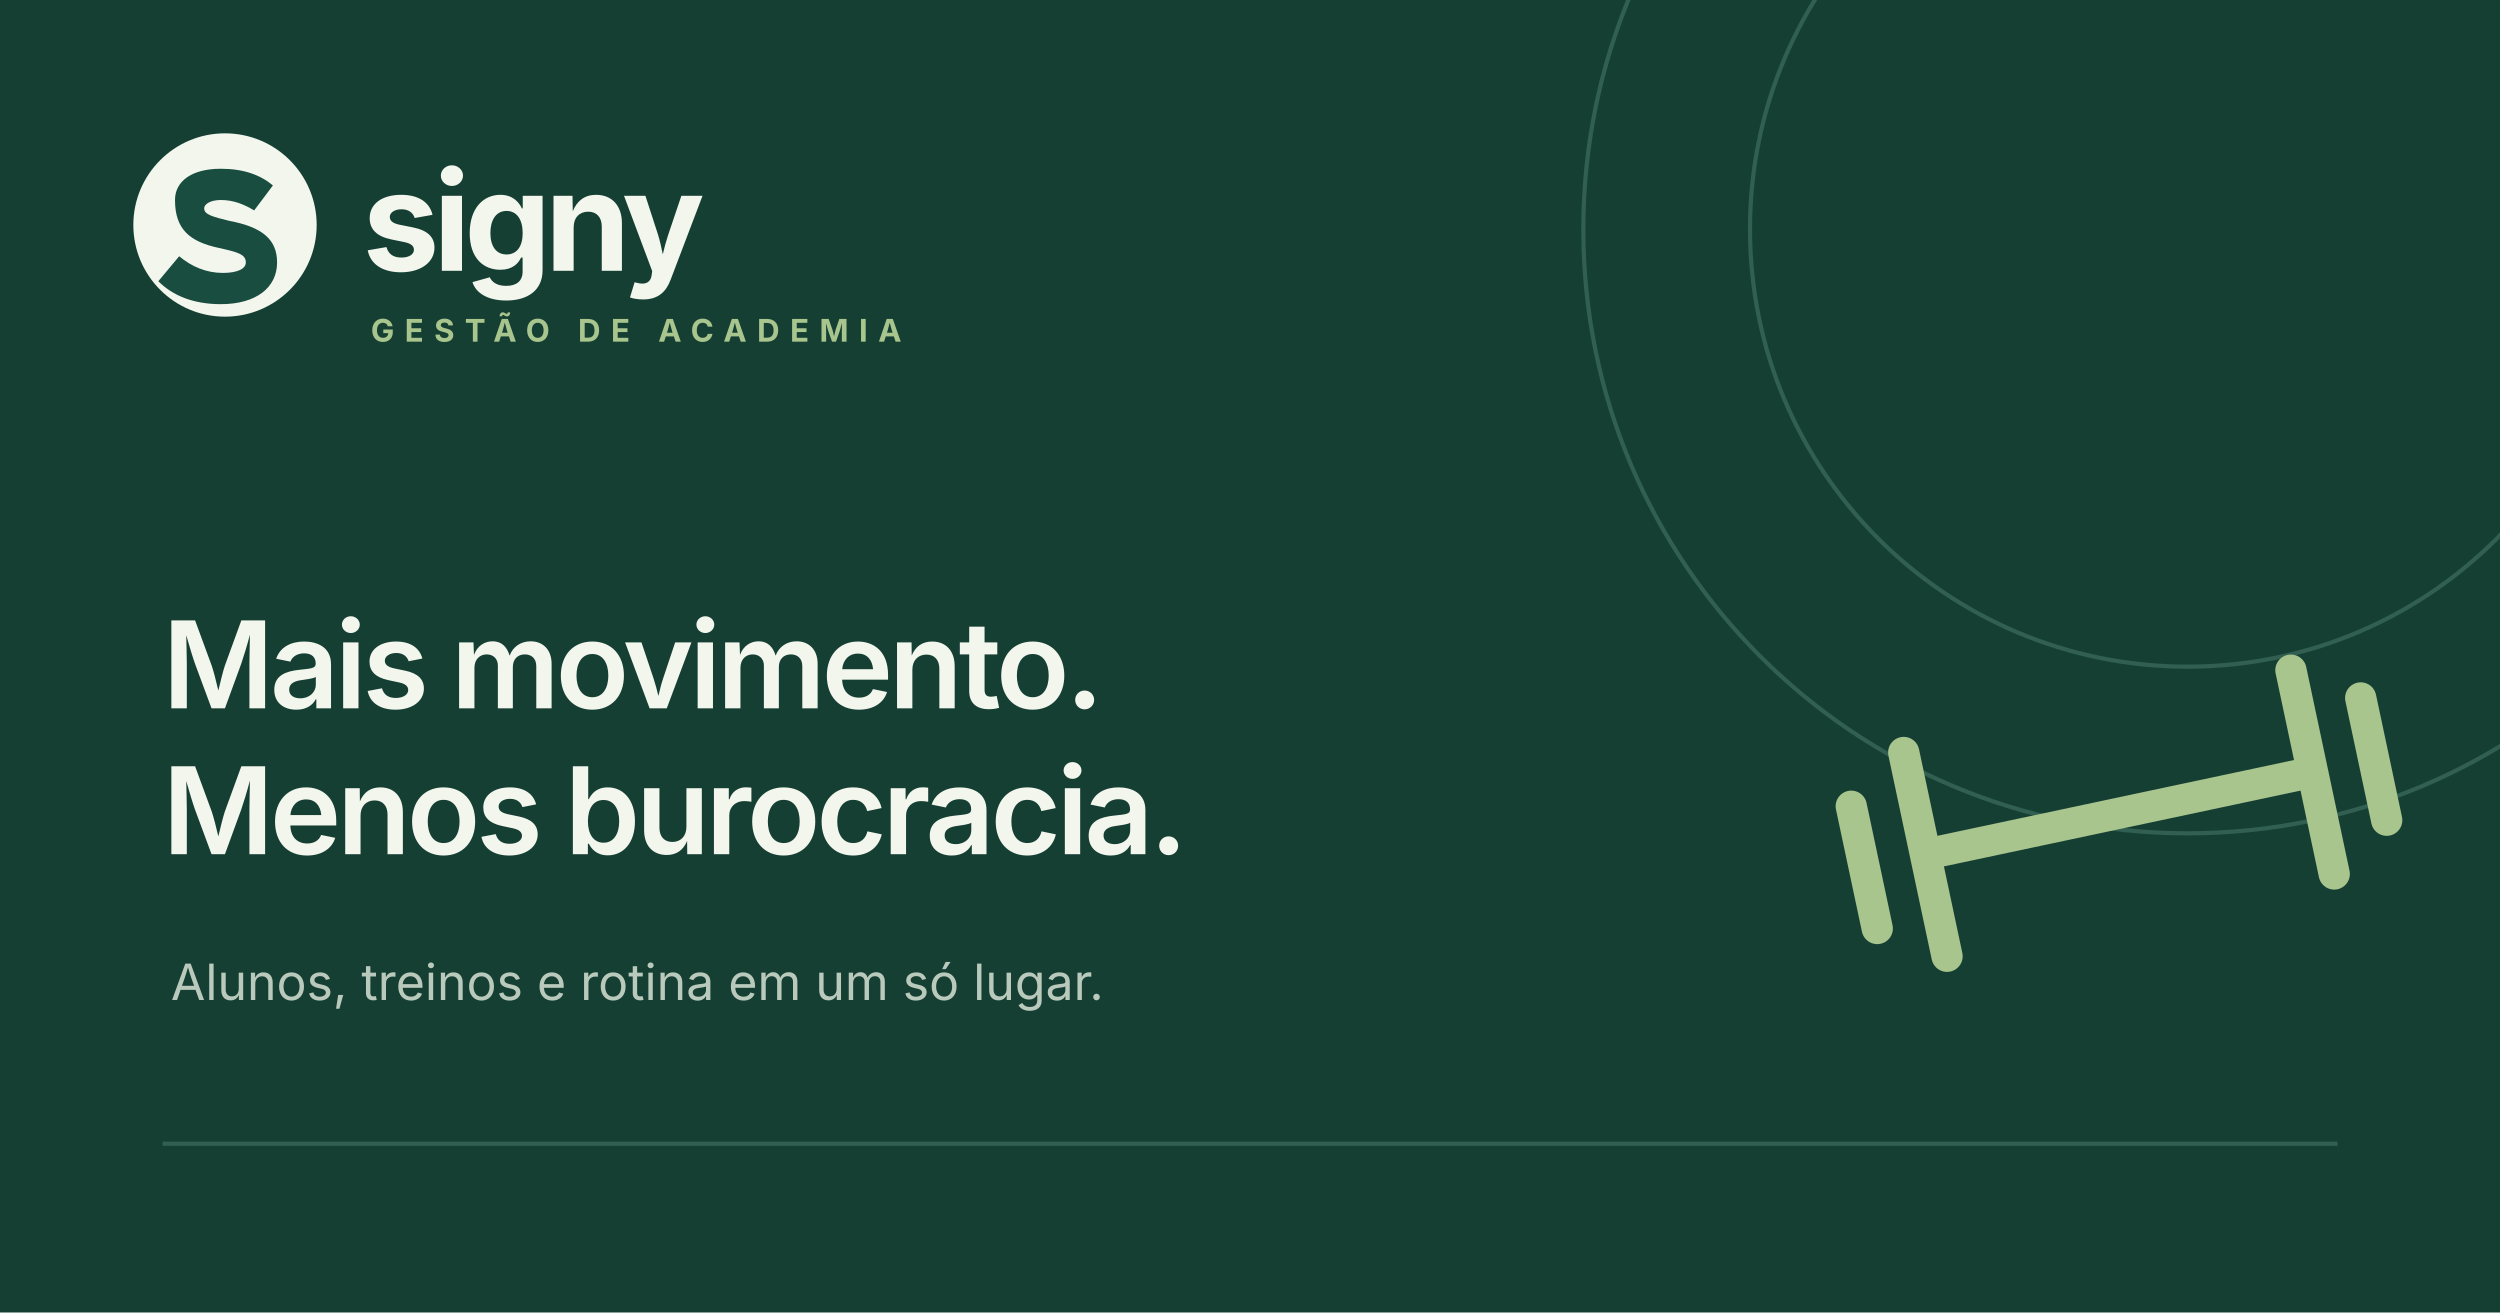
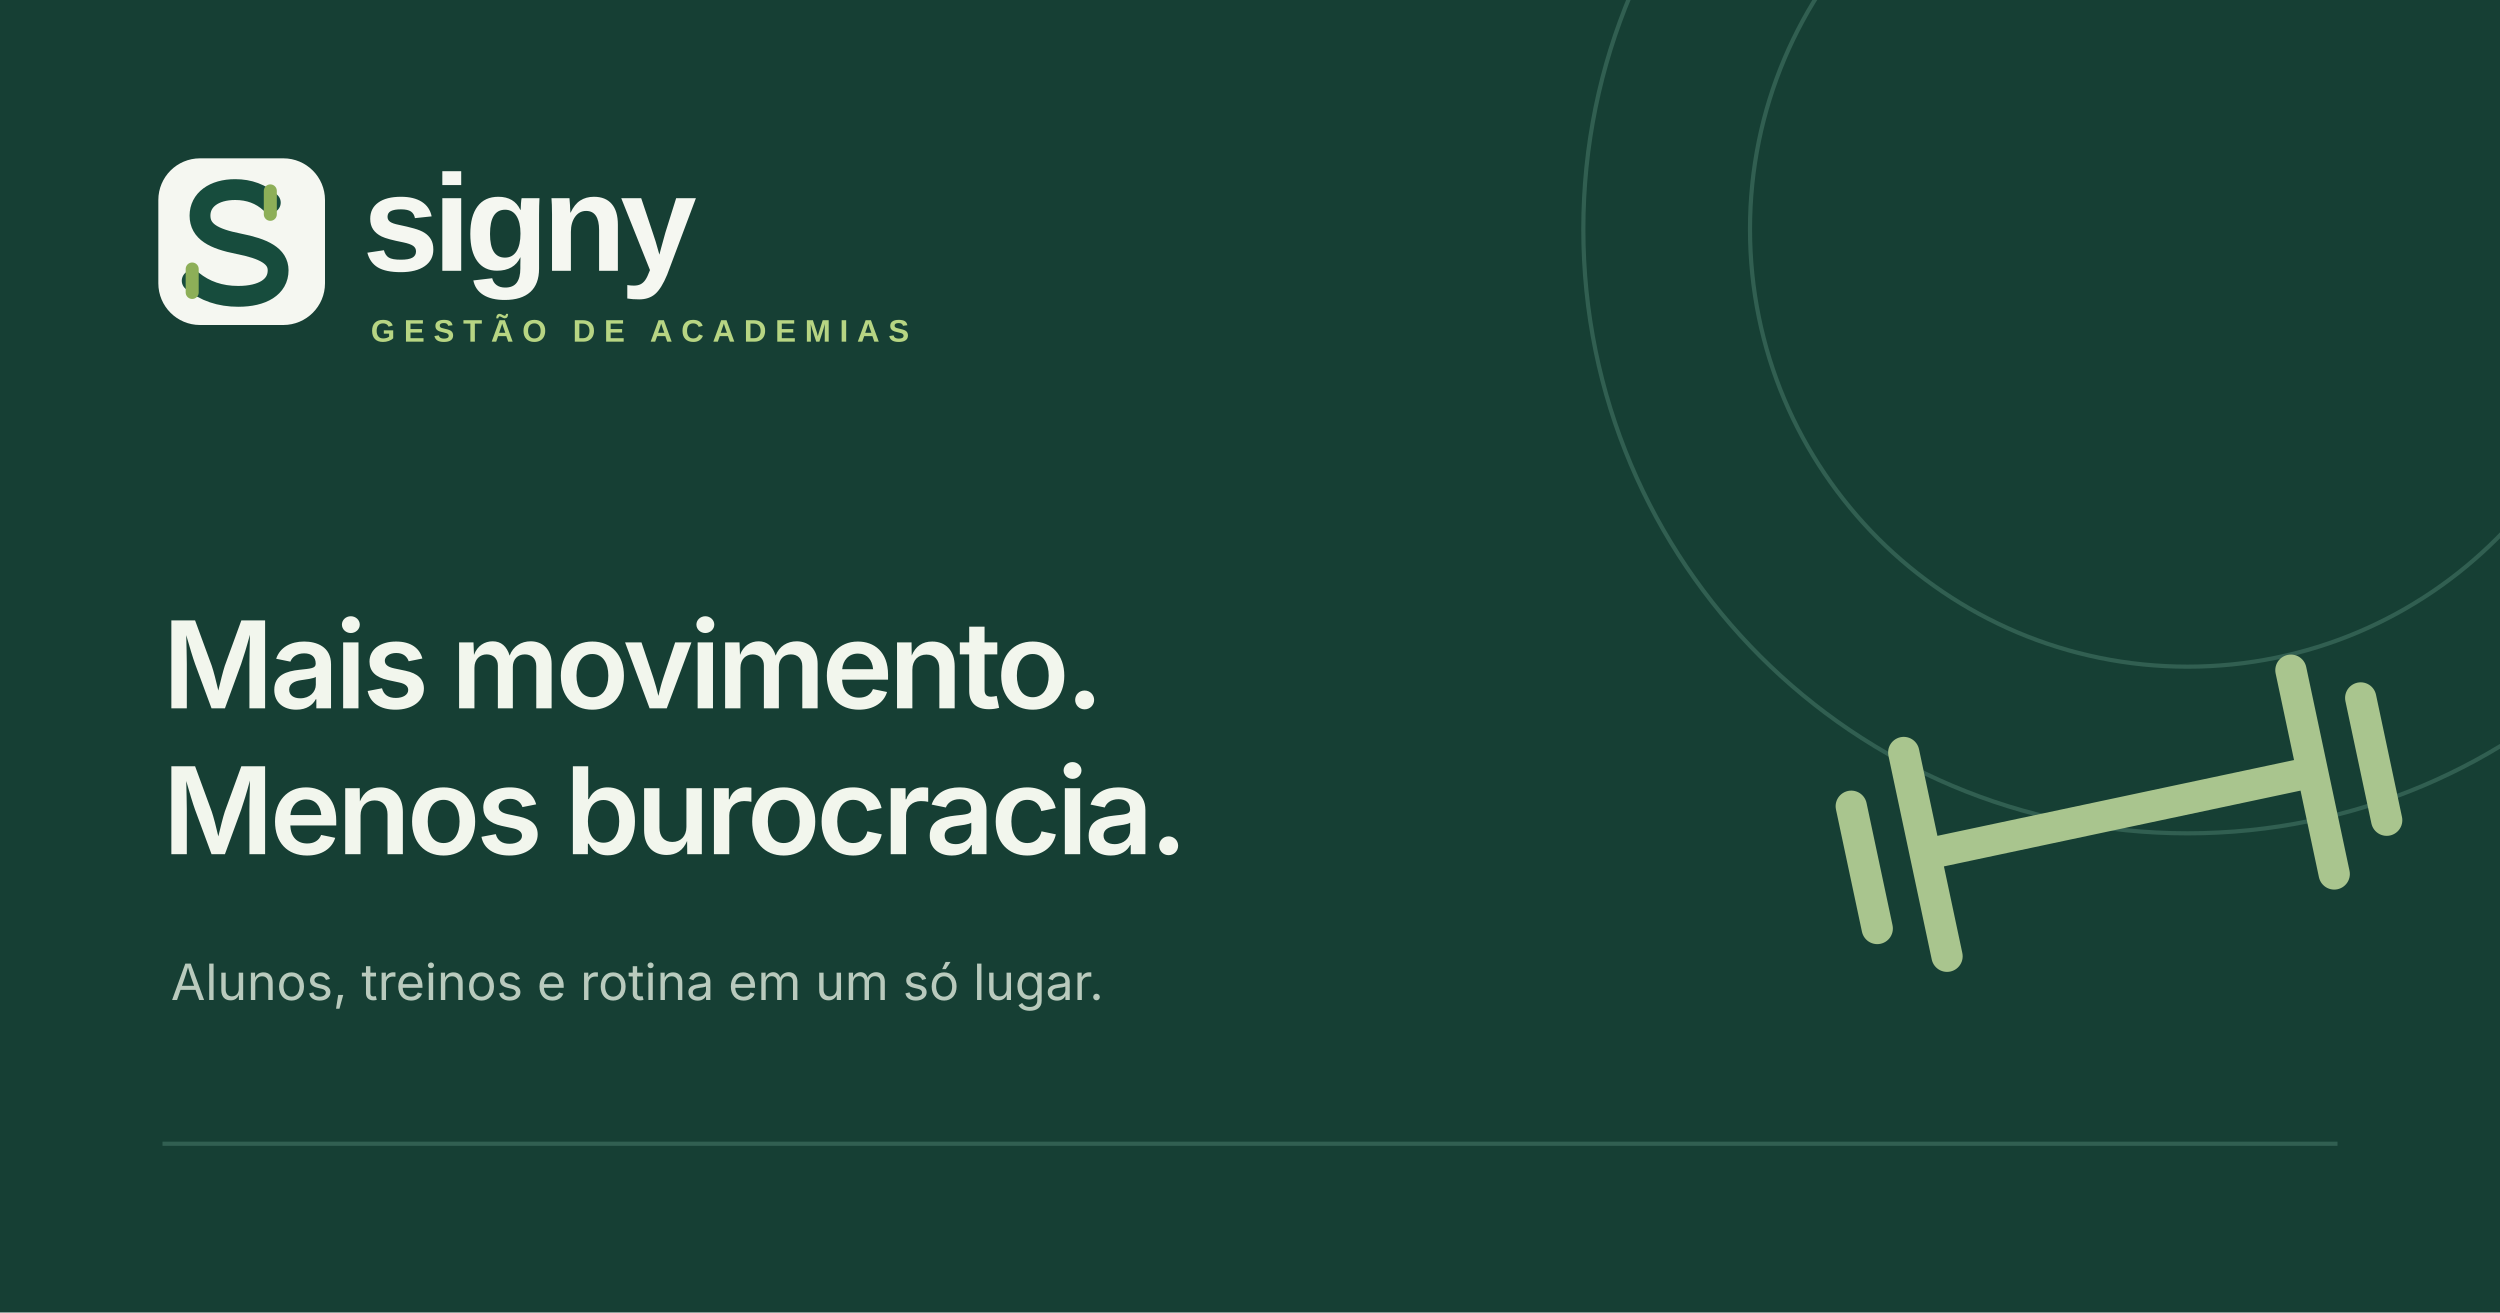
<svg xmlns="http://www.w3.org/2000/svg" width="1200" height="630" viewBox="0 0 1200 630" role="img" aria-label="Signy, gestão de academia">
  <rect width="1200" height="630" fill="#163f34" />
  <circle cx="1050" cy="110" r="290" fill="none" stroke="#315f51" stroke-width="2" />
  <circle cx="1050" cy="110" r="210" fill="none" stroke="#315f51" stroke-width="2" />
-   <circle cx="108" cy="108" r="44" fill="#f2f6ed" />
-   <path d="M84 96c0-9 8-15 22-15 11 0 19 3 25 8l-9 12c-5-3-10-5-16-5-5 0-8 2-8 4 0 3 4 4 12 6 16 3 23 9 23 20 0 12-10 20-27 20-13 0-23-4-30-11l10-12c6 5 13 8 21 8 7 0 11-2 11-5 0-4-4-5-13-7-14-3-21-9-21-23Z" fill="#194d40" />
-   <text x="174" y="130" fill="#f2f6ed" font-family="Inter,Segoe UI,Arial,sans-serif" font-size="66" font-weight="750" letter-spacing="-3">signy</text>
-   <text x="178" y="164" fill="#a9c58e" font-family="Inter,Segoe UI,Arial,sans-serif" font-size="15" font-weight="700" letter-spacing="5">GESTÃO DE ACADEMIA</text>
+   <g transform="translate(76 76) scale(1.25)">
+     <rect width="64" height="64" rx="16" fill="#f5f7f1" />
+     <path d="M43 17c-3.6-3.3-8.1-5-13.5-5C21.3 12 16 16 16 22c0 6.1 5.2 8.9 14.8 10.8C40.5 34.7 46 37.5 46 43c0 6.4-6 10-15.3 10-7 0-12.8-2-17.7-6" fill="none" stroke="#174c3d" stroke-width="8" stroke-linecap="round" stroke-linejoin="round" />
+     <path d="M43 12.5v9M13 42.5v9" fill="none" stroke="#8daf58" stroke-width="5" stroke-linecap="round" />
+   </g>
+   <text x="174" y="130" fill="#f5f7f1" font-family="Segoe UI,Arial,sans-serif" font-size="66" font-weight="700" letter-spacing="-3">signy</text>
+   <text x="178" y="164" fill="#b7d583" font-family="Segoe UI,Arial,sans-serif" font-size="15" font-weight="700" letter-spacing="4.2">GESTÃO DE ACADEMIAS</text>
  <text x="78" y="340" fill="#f2f6ed" font-family="Inter,Segoe UI,Arial,sans-serif" font-size="58" font-weight="620" letter-spacing="-2">Mais movimento.</text>
  <text x="78" y="410" fill="#f2f6ed" font-family="Inter,Segoe UI,Arial,sans-serif" font-size="58" font-weight="620" letter-spacing="-2">Menos burocracia.</text>
  <text x="82" y="480" fill="#b9cabd" font-family="Inter,Segoe UI,Arial,sans-serif" font-size="24">Alunos, treinos e rotina em um só lugar.</text>
  <g transform="translate(865 300) rotate(-12)" fill="none" stroke="#a9c58e" stroke-width="15" stroke-linecap="round">
    <path d="M35 70v100M5 90v60M225 70v100M255 90v60M35 120h190" />
  </g>
  <rect x="78" y="548" width="1044" height="2" fill="#315f51" />
</svg>
